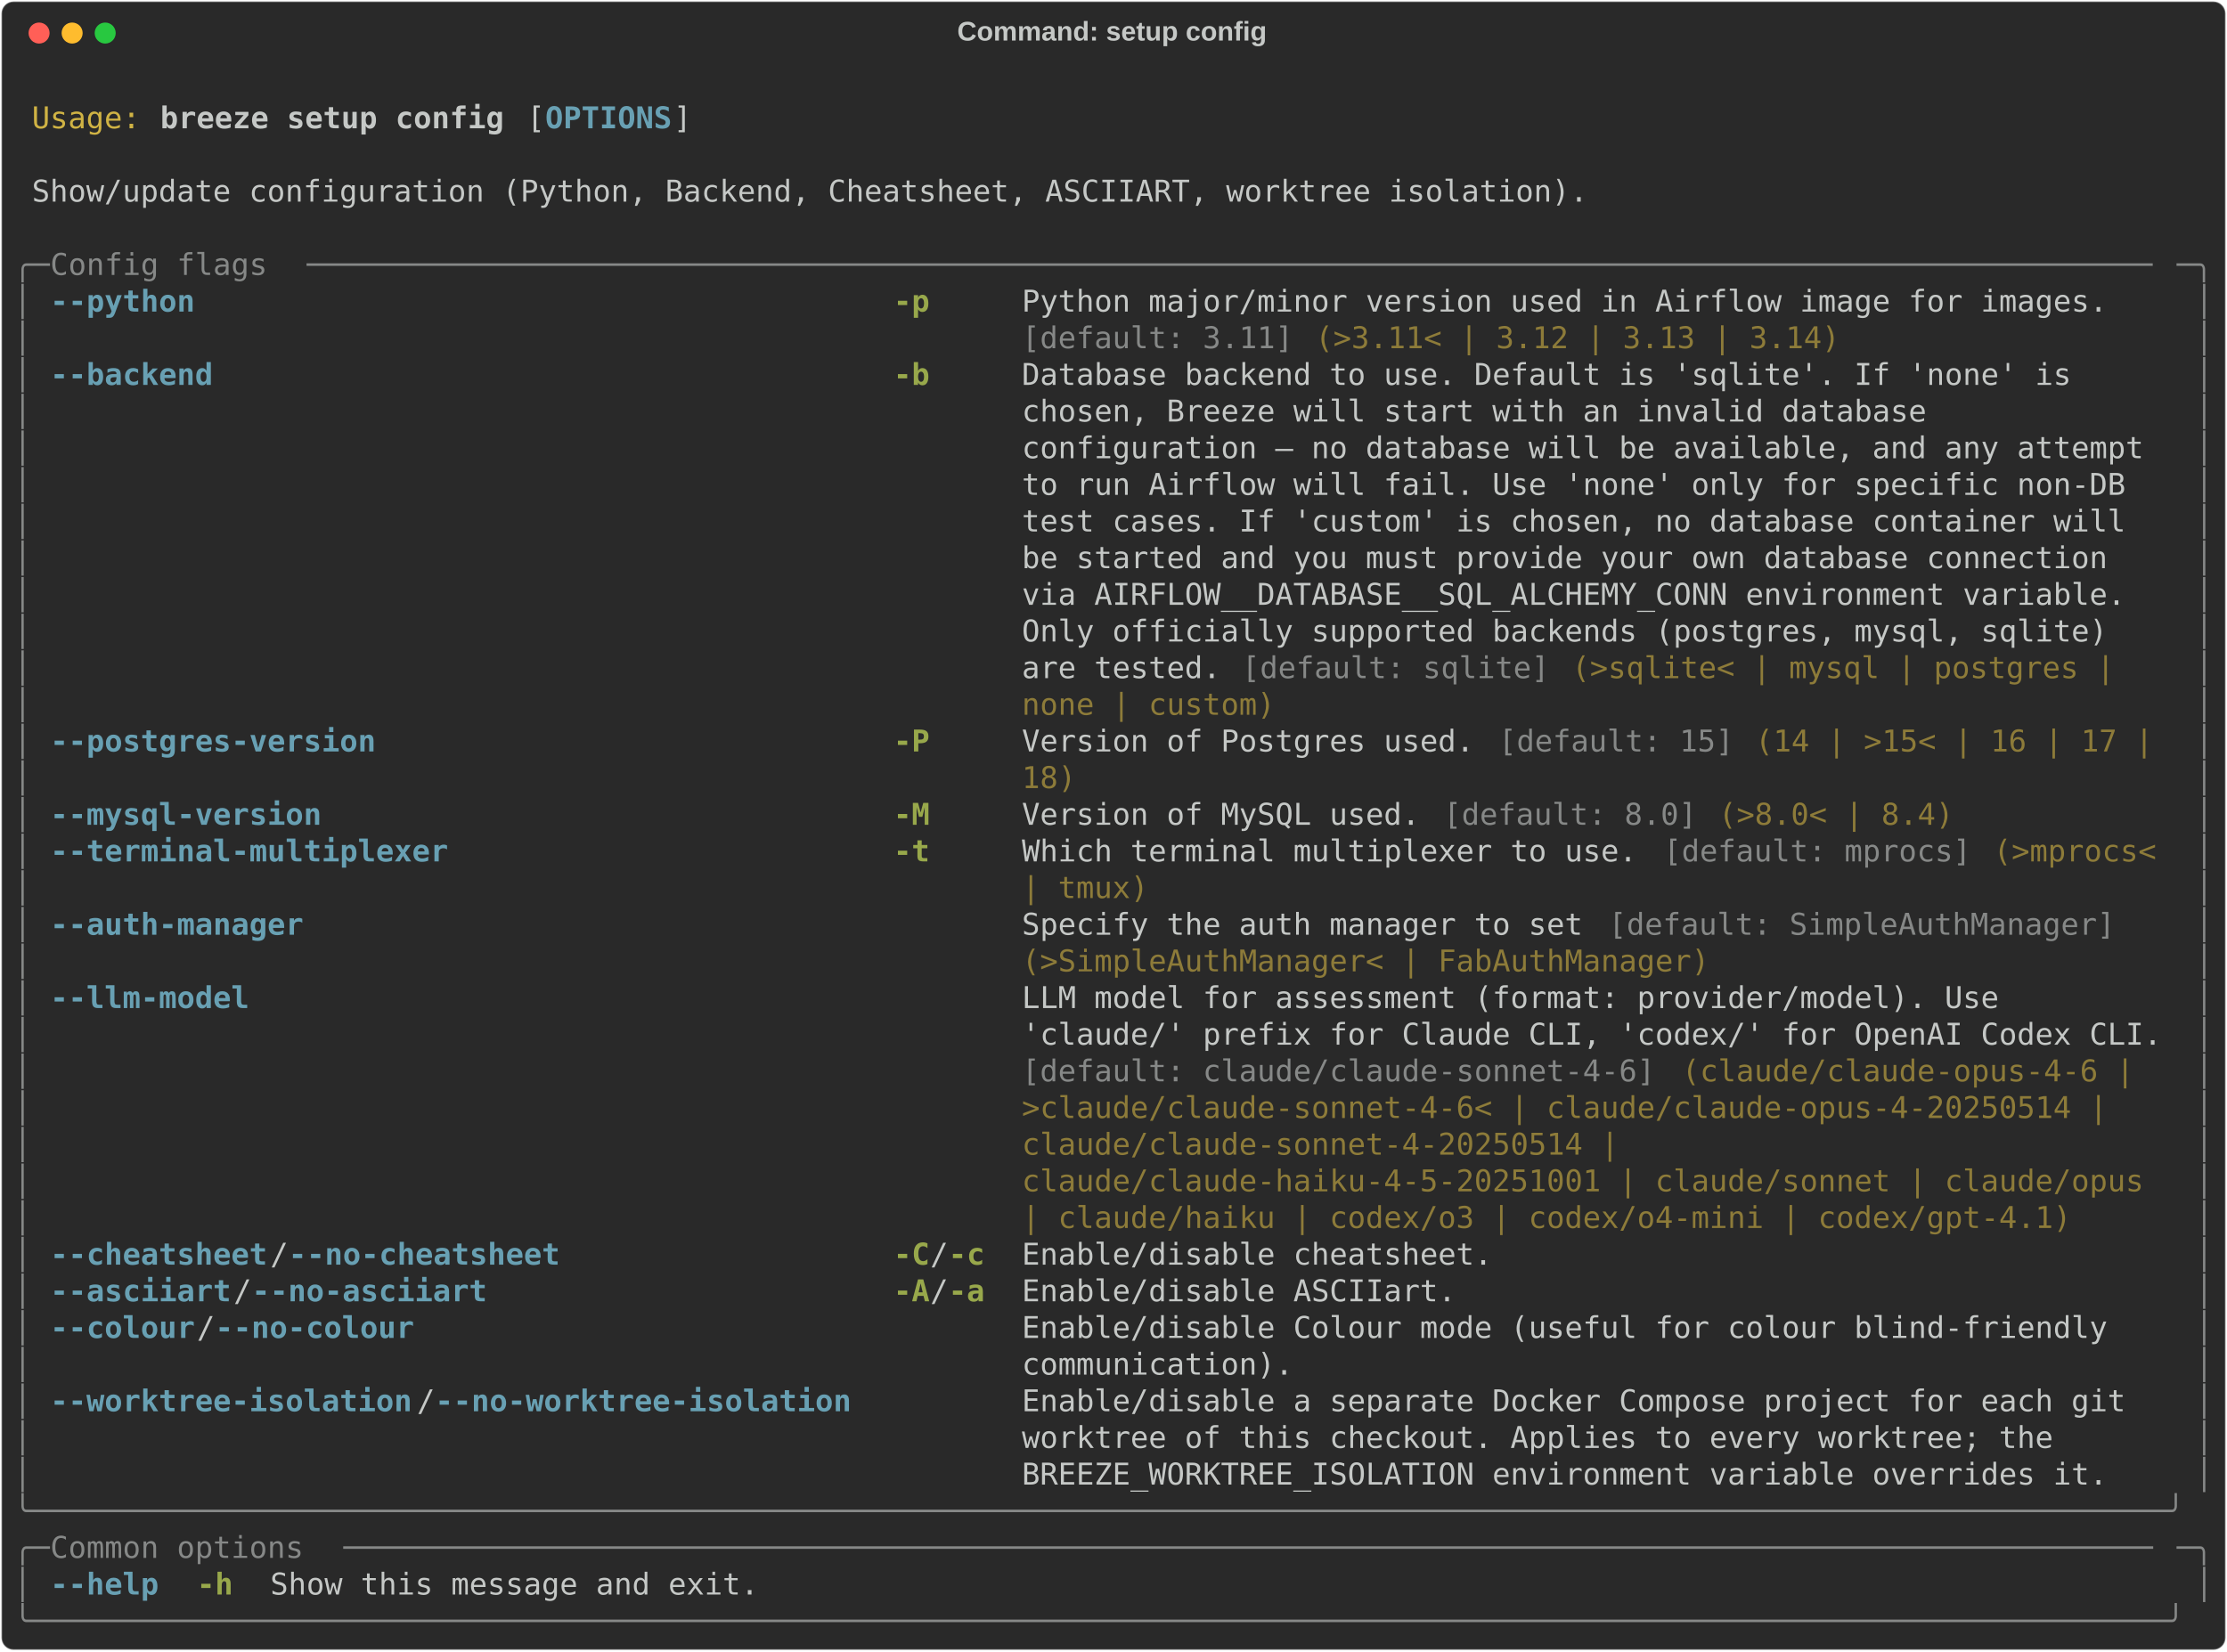
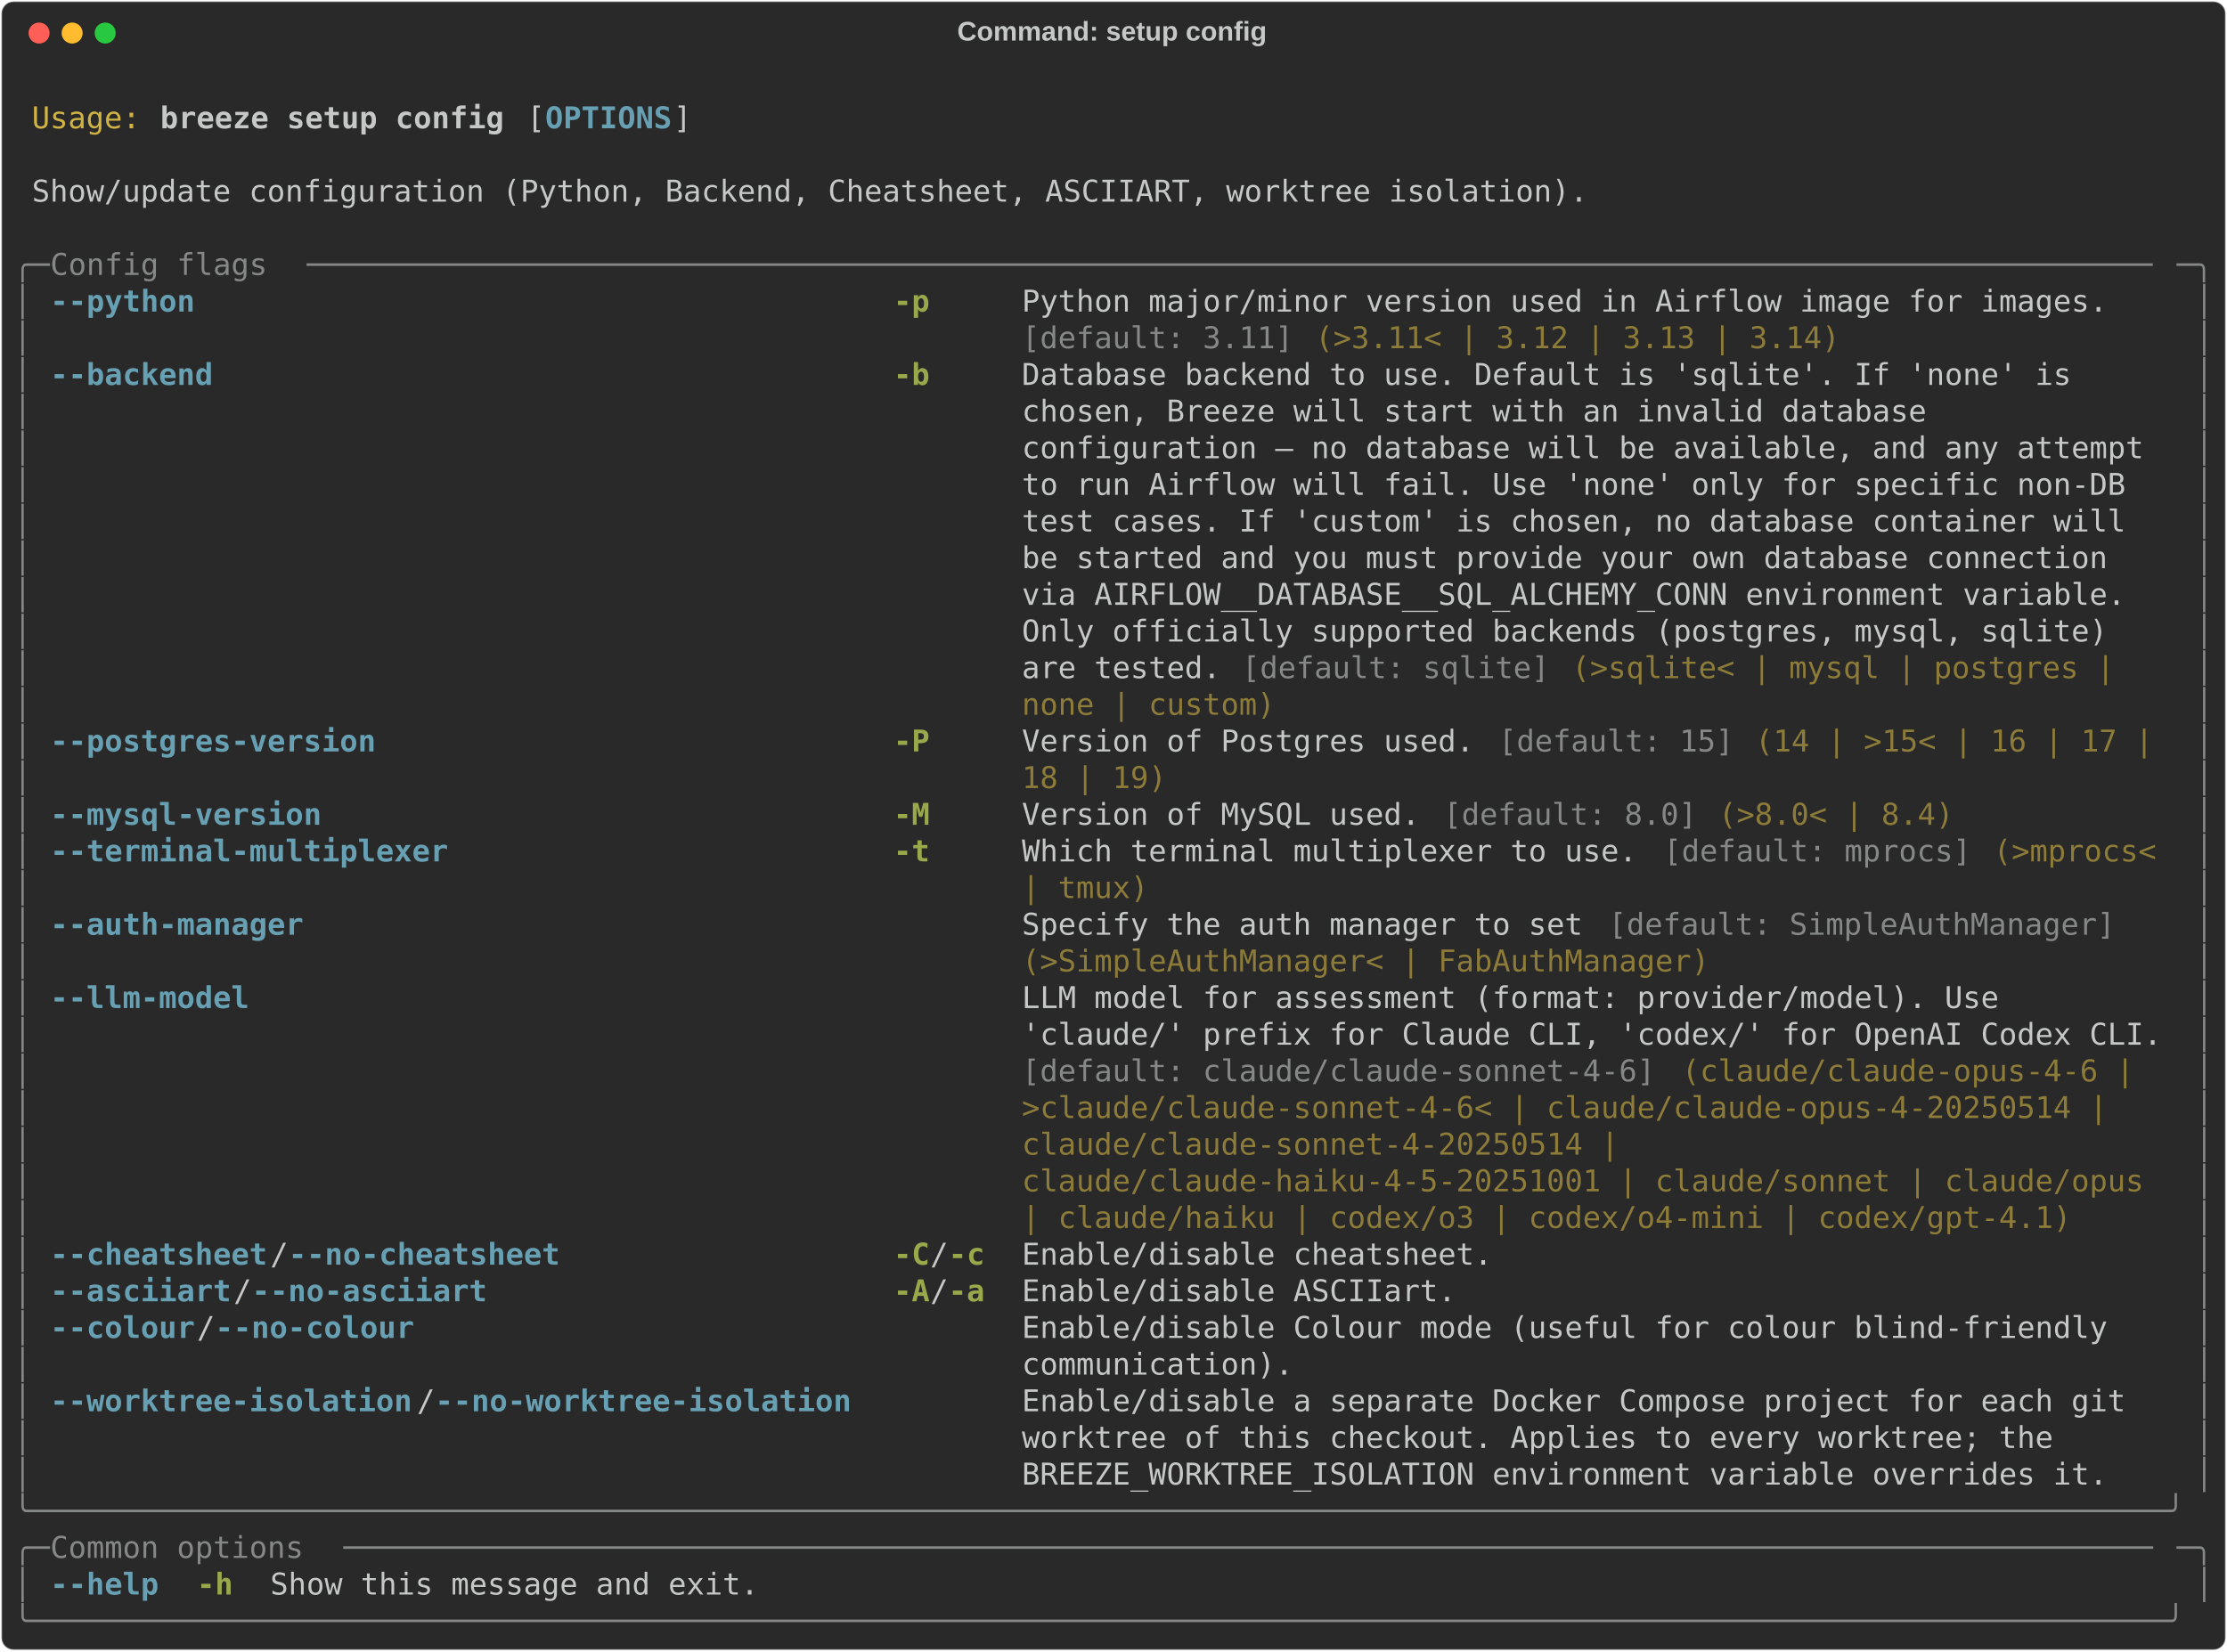
<svg xmlns="http://www.w3.org/2000/svg" class="rich-terminal" viewBox="0 0 1482 1099.2">
  <style>

    @font-face {
        font-family: "Fira Code";
        src: local("FiraCode-Regular"),
                url("https://cdnjs.cloudflare.com/ajax/libs/firacode/6.2.0/woff2/FiraCode-Regular.woff2") format("woff2"),
                url("https://cdnjs.cloudflare.com/ajax/libs/firacode/6.2.0/woff/FiraCode-Regular.woff") format("woff");
        font-style: normal;
        font-weight: 400;
    }
    @font-face {
        font-family: "Fira Code";
        src: local("FiraCode-Bold"),
                url("https://cdnjs.cloudflare.com/ajax/libs/firacode/6.2.0/woff2/FiraCode-Bold.woff2") format("woff2"),
                url("https://cdnjs.cloudflare.com/ajax/libs/firacode/6.2.0/woff/FiraCode-Bold.woff") format("woff");
        font-style: bold;
        font-weight: 700;
    }

    .breeze-setup-config-matrix {
        font-family: Fira Code, monospace;
        font-size: 20px;
        line-height: 24.4px;
        font-variant-east-asian: full-width;
    }

    .breeze-setup-config-title {
        font-size: 18px;
        font-weight: bold;
        font-family: arial;
    }

    .breeze-setup-config-r1 { fill: #c5c8c6 }
.breeze-setup-config-r2 { fill: #d0b344 }
.breeze-setup-config-r3 { fill: #c5c8c6;font-weight: bold }
.breeze-setup-config-r4 { fill: #68a0b3;font-weight: bold }
.breeze-setup-config-r5 { fill: #868887 }
.breeze-setup-config-r6 { fill: #98a84b;font-weight: bold }
.breeze-setup-config-r7 { fill: #8d7b39 }
    </style>
  <defs>
    <clipPath id="breeze-setup-config-clip-terminal">
      <rect x="0" y="0" width="1463.0" height="1048.2" />
    </clipPath>
    <clipPath id="breeze-setup-config-line-0">
      <rect x="0" y="1.5" width="1464" height="24.65" />
    </clipPath>
    <clipPath id="breeze-setup-config-line-1">
      <rect x="0" y="25.9" width="1464" height="24.65" />
    </clipPath>
    <clipPath id="breeze-setup-config-line-2">
      <rect x="0" y="50.3" width="1464" height="24.65" />
    </clipPath>
    <clipPath id="breeze-setup-config-line-3">
      <rect x="0" y="74.7" width="1464" height="24.65" />
    </clipPath>
    <clipPath id="breeze-setup-config-line-4">
      <rect x="0" y="99.1" width="1464" height="24.65" />
    </clipPath>
    <clipPath id="breeze-setup-config-line-5">
      <rect x="0" y="123.5" width="1464" height="24.65" />
    </clipPath>
    <clipPath id="breeze-setup-config-line-6">
      <rect x="0" y="147.9" width="1464" height="24.65" />
    </clipPath>
    <clipPath id="breeze-setup-config-line-7">
      <rect x="0" y="172.3" width="1464" height="24.65" />
    </clipPath>
    <clipPath id="breeze-setup-config-line-8">
      <rect x="0" y="196.7" width="1464" height="24.65" />
    </clipPath>
    <clipPath id="breeze-setup-config-line-9">
      <rect x="0" y="221.1" width="1464" height="24.65" />
    </clipPath>
    <clipPath id="breeze-setup-config-line-10">
      <rect x="0" y="245.5" width="1464" height="24.65" />
    </clipPath>
    <clipPath id="breeze-setup-config-line-11">
      <rect x="0" y="269.9" width="1464" height="24.65" />
    </clipPath>
    <clipPath id="breeze-setup-config-line-12">
      <rect x="0" y="294.3" width="1464" height="24.65" />
    </clipPath>
    <clipPath id="breeze-setup-config-line-13">
      <rect x="0" y="318.7" width="1464" height="24.65" />
    </clipPath>
    <clipPath id="breeze-setup-config-line-14">
      <rect x="0" y="343.1" width="1464" height="24.65" />
    </clipPath>
    <clipPath id="breeze-setup-config-line-15">
      <rect x="0" y="367.5" width="1464" height="24.65" />
    </clipPath>
    <clipPath id="breeze-setup-config-line-16">
      <rect x="0" y="391.9" width="1464" height="24.65" />
    </clipPath>
    <clipPath id="breeze-setup-config-line-17">
      <rect x="0" y="416.3" width="1464" height="24.65" />
    </clipPath>
    <clipPath id="breeze-setup-config-line-18">
      <rect x="0" y="440.7" width="1464" height="24.65" />
    </clipPath>
    <clipPath id="breeze-setup-config-line-19">
      <rect x="0" y="465.1" width="1464" height="24.65" />
    </clipPath>
    <clipPath id="breeze-setup-config-line-20">
      <rect x="0" y="489.5" width="1464" height="24.65" />
    </clipPath>
    <clipPath id="breeze-setup-config-line-21">
      <rect x="0" y="513.9" width="1464" height="24.65" />
    </clipPath>
    <clipPath id="breeze-setup-config-line-22">
      <rect x="0" y="538.3" width="1464" height="24.65" />
    </clipPath>
    <clipPath id="breeze-setup-config-line-23">
      <rect x="0" y="562.7" width="1464" height="24.65" />
    </clipPath>
    <clipPath id="breeze-setup-config-line-24">
      <rect x="0" y="587.1" width="1464" height="24.65" />
    </clipPath>
    <clipPath id="breeze-setup-config-line-25">
      <rect x="0" y="611.5" width="1464" height="24.65" />
    </clipPath>
    <clipPath id="breeze-setup-config-line-26">
      <rect x="0" y="635.9" width="1464" height="24.65" />
    </clipPath>
    <clipPath id="breeze-setup-config-line-27">
      <rect x="0" y="660.3" width="1464" height="24.65" />
    </clipPath>
    <clipPath id="breeze-setup-config-line-28">
      <rect x="0" y="684.7" width="1464" height="24.65" />
    </clipPath>
    <clipPath id="breeze-setup-config-line-29">
      <rect x="0" y="709.1" width="1464" height="24.65" />
    </clipPath>
    <clipPath id="breeze-setup-config-line-30">
      <rect x="0" y="733.5" width="1464" height="24.65" />
    </clipPath>
    <clipPath id="breeze-setup-config-line-31">
      <rect x="0" y="757.9" width="1464" height="24.65" />
    </clipPath>
    <clipPath id="breeze-setup-config-line-32">
      <rect x="0" y="782.3" width="1464" height="24.65" />
    </clipPath>
    <clipPath id="breeze-setup-config-line-33">
      <rect x="0" y="806.7" width="1464" height="24.65" />
    </clipPath>
    <clipPath id="breeze-setup-config-line-34">
      <rect x="0" y="831.1" width="1464" height="24.65" />
    </clipPath>
    <clipPath id="breeze-setup-config-line-35">
      <rect x="0" y="855.5" width="1464" height="24.65" />
    </clipPath>
    <clipPath id="breeze-setup-config-line-36">
      <rect x="0" y="879.9" width="1464" height="24.65" />
    </clipPath>
    <clipPath id="breeze-setup-config-line-37">
      <rect x="0" y="904.3" width="1464" height="24.65" />
    </clipPath>
    <clipPath id="breeze-setup-config-line-38">
      <rect x="0" y="928.7" width="1464" height="24.65" />
    </clipPath>
    <clipPath id="breeze-setup-config-line-39">
      <rect x="0" y="953.1" width="1464" height="24.65" />
    </clipPath>
    <clipPath id="breeze-setup-config-line-40">
      <rect x="0" y="977.5" width="1464" height="24.65" />
    </clipPath>
    <clipPath id="breeze-setup-config-line-41">
      <rect x="0" y="1001.9" width="1464" height="24.65" />
    </clipPath>
  </defs>
  <rect fill="#292929" stroke="rgba(255,255,255,0.35)" stroke-width="1" x="1" y="1" width="1480" height="1097.2" rx="8" />
  <text class="breeze-setup-config-title" fill="#c5c8c6" text-anchor="middle" x="740" y="27">Command: setup config</text>
  <g transform="translate(26,22)">
    <circle cx="0" cy="0" r="7" fill="#ff5f57" />
    <circle cx="22" cy="0" r="7" fill="#febc2e" />
    <circle cx="44" cy="0" r="7" fill="#28c840" />
  </g>
  <g transform="translate(9, 41)" clip-path="url(#breeze-setup-config-clip-terminal)">
    <g class="breeze-setup-config-matrix">
      <text class="breeze-setup-config-r1" x="1464" y="20" textLength="12.2" clip-path="url(#breeze-setup-config-line-0)">
</text>
      <text class="breeze-setup-config-r2" x="12.2" y="44.4" textLength="73.2" clip-path="url(#breeze-setup-config-line-1)">Usage:</text>
      <text class="breeze-setup-config-r3" x="97.6" y="44.4" textLength="231.8" clip-path="url(#breeze-setup-config-line-1)">breeze setup config</text>
      <text class="breeze-setup-config-r1" x="341.6" y="44.4" textLength="12.2" clip-path="url(#breeze-setup-config-line-1)">[</text>
      <text class="breeze-setup-config-r4" x="353.8" y="44.4" textLength="85.4" clip-path="url(#breeze-setup-config-line-1)">OPTIONS</text>
      <text class="breeze-setup-config-r1" x="439.2" y="44.4" textLength="12.2" clip-path="url(#breeze-setup-config-line-1)">]</text>
      <text class="breeze-setup-config-r1" x="1464" y="44.4" textLength="12.2" clip-path="url(#breeze-setup-config-line-1)">
</text>
      <text class="breeze-setup-config-r1" x="1464" y="68.8" textLength="12.2" clip-path="url(#breeze-setup-config-line-2)">
</text>
      <text class="breeze-setup-config-r1" x="12.2" y="93.2" textLength="1049.2" clip-path="url(#breeze-setup-config-line-3)">Show/update configuration (Python, Backend, Cheatsheet, ASCIIART, worktree isolation).</text>
      <text class="breeze-setup-config-r1" x="1464" y="93.2" textLength="12.2" clip-path="url(#breeze-setup-config-line-3)">
</text>
      <text class="breeze-setup-config-r1" x="1464" y="117.6" textLength="12.2" clip-path="url(#breeze-setup-config-line-4)">
</text>
      <text class="breeze-setup-config-r5" x="0" y="142" textLength="24.4" clip-path="url(#breeze-setup-config-line-5)">╭─</text>
      <text class="breeze-setup-config-r5" x="24.4" y="142" textLength="170.8" clip-path="url(#breeze-setup-config-line-5)"> Config flags </text>
      <text class="breeze-setup-config-r5" x="195.2" y="142" textLength="1244.4" clip-path="url(#breeze-setup-config-line-5)">──────────────────────────────────────────────────────────────────────────────────────────────────────</text>
      <text class="breeze-setup-config-r5" x="1439.6" y="142" textLength="24.4" clip-path="url(#breeze-setup-config-line-5)">─╮</text>
      <text class="breeze-setup-config-r1" x="1464" y="142" textLength="12.2" clip-path="url(#breeze-setup-config-line-5)">
</text>
      <text class="breeze-setup-config-r5" x="0" y="166.4" textLength="12.2" clip-path="url(#breeze-setup-config-line-6)">│</text>
      <text class="breeze-setup-config-r4" x="24.4" y="166.4" textLength="536.8" clip-path="url(#breeze-setup-config-line-6)">--python                                    </text>
      <text class="breeze-setup-config-r6" x="585.6" y="166.4" textLength="61" clip-path="url(#breeze-setup-config-line-6)">-p   </text>
      <text class="breeze-setup-config-r1" x="671" y="166.4" textLength="768.6" clip-path="url(#breeze-setup-config-line-6)">Python major/minor version used in Airflow image for images.   </text>
      <text class="breeze-setup-config-r5" x="1451.8" y="166.4" textLength="12.2" clip-path="url(#breeze-setup-config-line-6)">│</text>
      <text class="breeze-setup-config-r1" x="1464" y="166.4" textLength="12.2" clip-path="url(#breeze-setup-config-line-6)">
</text>
      <text class="breeze-setup-config-r5" x="0" y="190.8" textLength="12.2" clip-path="url(#breeze-setup-config-line-7)">│</text>
      <text class="breeze-setup-config-r5" x="671" y="190.8" textLength="183" clip-path="url(#breeze-setup-config-line-7)">[default: 3.11]</text>
      <text class="breeze-setup-config-r7" x="866.2" y="190.8" textLength="353.8" clip-path="url(#breeze-setup-config-line-7)">(&gt;3.11&lt; | 3.12 | 3.13 | 3.14)</text>
      <text class="breeze-setup-config-r5" x="1451.8" y="190.8" textLength="12.2" clip-path="url(#breeze-setup-config-line-7)">│</text>
      <text class="breeze-setup-config-r1" x="1464" y="190.8" textLength="12.2" clip-path="url(#breeze-setup-config-line-7)">
</text>
      <text class="breeze-setup-config-r5" x="0" y="215.2" textLength="12.2" clip-path="url(#breeze-setup-config-line-8)">│</text>
      <text class="breeze-setup-config-r4" x="24.4" y="215.2" textLength="536.8" clip-path="url(#breeze-setup-config-line-8)">--backend                                   </text>
      <text class="breeze-setup-config-r6" x="585.6" y="215.2" textLength="61" clip-path="url(#breeze-setup-config-line-8)">-b   </text>
      <text class="breeze-setup-config-r1" x="671" y="215.2" textLength="768.6" clip-path="url(#breeze-setup-config-line-8)">Database backend to use. Default is 'sqlite'. If 'none' is     </text>
      <text class="breeze-setup-config-r5" x="1451.8" y="215.2" textLength="12.2" clip-path="url(#breeze-setup-config-line-8)">│</text>
      <text class="breeze-setup-config-r1" x="1464" y="215.2" textLength="12.2" clip-path="url(#breeze-setup-config-line-8)">
</text>
      <text class="breeze-setup-config-r5" x="0" y="239.6" textLength="12.2" clip-path="url(#breeze-setup-config-line-9)">│</text>
      <text class="breeze-setup-config-r1" x="671" y="239.6" textLength="768.6" clip-path="url(#breeze-setup-config-line-9)">chosen, Breeze will start with an invalid database             </text>
      <text class="breeze-setup-config-r5" x="1451.8" y="239.6" textLength="12.2" clip-path="url(#breeze-setup-config-line-9)">│</text>
      <text class="breeze-setup-config-r1" x="1464" y="239.6" textLength="12.2" clip-path="url(#breeze-setup-config-line-9)">
</text>
      <text class="breeze-setup-config-r5" x="0" y="264" textLength="12.2" clip-path="url(#breeze-setup-config-line-10)">│</text>
      <text class="breeze-setup-config-r1" x="671" y="264" textLength="768.6" clip-path="url(#breeze-setup-config-line-10)">configuration — no database will be available, and any attempt </text>
      <text class="breeze-setup-config-r5" x="1451.8" y="264" textLength="12.2" clip-path="url(#breeze-setup-config-line-10)">│</text>
      <text class="breeze-setup-config-r1" x="1464" y="264" textLength="12.2" clip-path="url(#breeze-setup-config-line-10)">
</text>
      <text class="breeze-setup-config-r5" x="0" y="288.4" textLength="12.2" clip-path="url(#breeze-setup-config-line-11)">│</text>
      <text class="breeze-setup-config-r1" x="671" y="288.4" textLength="768.6" clip-path="url(#breeze-setup-config-line-11)">to run Airflow will fail. Use 'none' only for specific non-DB  </text>
      <text class="breeze-setup-config-r5" x="1451.8" y="288.4" textLength="12.2" clip-path="url(#breeze-setup-config-line-11)">│</text>
      <text class="breeze-setup-config-r1" x="1464" y="288.4" textLength="12.2" clip-path="url(#breeze-setup-config-line-11)">
</text>
      <text class="breeze-setup-config-r5" x="0" y="312.8" textLength="12.2" clip-path="url(#breeze-setup-config-line-12)">│</text>
      <text class="breeze-setup-config-r1" x="671" y="312.8" textLength="768.6" clip-path="url(#breeze-setup-config-line-12)">test cases. If 'custom' is chosen, no database container will  </text>
      <text class="breeze-setup-config-r5" x="1451.8" y="312.8" textLength="12.2" clip-path="url(#breeze-setup-config-line-12)">│</text>
      <text class="breeze-setup-config-r1" x="1464" y="312.8" textLength="12.2" clip-path="url(#breeze-setup-config-line-12)">
</text>
      <text class="breeze-setup-config-r5" x="0" y="337.2" textLength="12.2" clip-path="url(#breeze-setup-config-line-13)">│</text>
      <text class="breeze-setup-config-r1" x="671" y="337.2" textLength="768.6" clip-path="url(#breeze-setup-config-line-13)">be started and you must provide your own database connection   </text>
      <text class="breeze-setup-config-r5" x="1451.8" y="337.2" textLength="12.2" clip-path="url(#breeze-setup-config-line-13)">│</text>
      <text class="breeze-setup-config-r1" x="1464" y="337.2" textLength="12.2" clip-path="url(#breeze-setup-config-line-13)">
</text>
      <text class="breeze-setup-config-r5" x="0" y="361.6" textLength="12.2" clip-path="url(#breeze-setup-config-line-14)">│</text>
      <text class="breeze-setup-config-r1" x="671" y="361.6" textLength="768.6" clip-path="url(#breeze-setup-config-line-14)">via AIRFLOW__DATABASE__SQL_ALCHEMY_CONN environment variable.  </text>
      <text class="breeze-setup-config-r5" x="1451.8" y="361.6" textLength="12.2" clip-path="url(#breeze-setup-config-line-14)">│</text>
      <text class="breeze-setup-config-r1" x="1464" y="361.6" textLength="12.2" clip-path="url(#breeze-setup-config-line-14)">
</text>
      <text class="breeze-setup-config-r5" x="0" y="386" textLength="12.2" clip-path="url(#breeze-setup-config-line-15)">│</text>
      <text class="breeze-setup-config-r1" x="671" y="386" textLength="768.6" clip-path="url(#breeze-setup-config-line-15)">Only officially supported backends (postgres, mysql, sqlite)   </text>
      <text class="breeze-setup-config-r5" x="1451.8" y="386" textLength="12.2" clip-path="url(#breeze-setup-config-line-15)">│</text>
      <text class="breeze-setup-config-r1" x="1464" y="386" textLength="12.2" clip-path="url(#breeze-setup-config-line-15)">
</text>
      <text class="breeze-setup-config-r5" x="0" y="410.4" textLength="12.2" clip-path="url(#breeze-setup-config-line-16)">│</text>
      <text class="breeze-setup-config-r1" x="671" y="410.4" textLength="146.4" clip-path="url(#breeze-setup-config-line-16)">are tested. </text>
      <text class="breeze-setup-config-r5" x="817.4" y="410.4" textLength="207.4" clip-path="url(#breeze-setup-config-line-16)">[default: sqlite]</text>
      <text class="breeze-setup-config-r7" x="1037" y="410.4" textLength="378.2" clip-path="url(#breeze-setup-config-line-16)">(&gt;sqlite&lt; | mysql | postgres | </text>
      <text class="breeze-setup-config-r5" x="1451.8" y="410.4" textLength="12.2" clip-path="url(#breeze-setup-config-line-16)">│</text>
      <text class="breeze-setup-config-r1" x="1464" y="410.4" textLength="12.2" clip-path="url(#breeze-setup-config-line-16)">
</text>
      <text class="breeze-setup-config-r5" x="0" y="434.8" textLength="12.2" clip-path="url(#breeze-setup-config-line-17)">│</text>
      <text class="breeze-setup-config-r7" x="671" y="434.8" textLength="170.8" clip-path="url(#breeze-setup-config-line-17)">none | custom)</text>
      <text class="breeze-setup-config-r5" x="1451.8" y="434.8" textLength="12.2" clip-path="url(#breeze-setup-config-line-17)">│</text>
      <text class="breeze-setup-config-r1" x="1464" y="434.8" textLength="12.2" clip-path="url(#breeze-setup-config-line-17)">
</text>
      <text class="breeze-setup-config-r5" x="0" y="459.2" textLength="12.2" clip-path="url(#breeze-setup-config-line-18)">│</text>
      <text class="breeze-setup-config-r4" x="24.4" y="459.2" textLength="536.8" clip-path="url(#breeze-setup-config-line-18)">--postgres-version                          </text>
      <text class="breeze-setup-config-r6" x="585.6" y="459.2" textLength="61" clip-path="url(#breeze-setup-config-line-18)">-P   </text>
      <text class="breeze-setup-config-r1" x="671" y="459.2" textLength="317.2" clip-path="url(#breeze-setup-config-line-18)">Version of Postgres used. </text>
      <text class="breeze-setup-config-r5" x="988.2" y="459.2" textLength="158.6" clip-path="url(#breeze-setup-config-line-18)">[default: 15]</text>
      <text class="breeze-setup-config-r7" x="1159" y="459.2" textLength="280.6" clip-path="url(#breeze-setup-config-line-18)">(14 | &gt;15&lt; | 16 | 17 | </text>
      <text class="breeze-setup-config-r5" x="1451.8" y="459.2" textLength="12.2" clip-path="url(#breeze-setup-config-line-18)">│</text>
      <text class="breeze-setup-config-r1" x="1464" y="459.2" textLength="12.2" clip-path="url(#breeze-setup-config-line-18)">
</text>
      <text class="breeze-setup-config-r5" x="0" y="483.6" textLength="12.2" clip-path="url(#breeze-setup-config-line-19)">│</text>
-       <text class="breeze-setup-config-r7" x="671" y="483.6" textLength="36.6" clip-path="url(#breeze-setup-config-line-19)">18)</text>
+       <text class="breeze-setup-config-r7" x="671" y="483.6" textLength="97.6" clip-path="url(#breeze-setup-config-line-19)">18 | 19)</text>
      <text class="breeze-setup-config-r5" x="1451.8" y="483.6" textLength="12.2" clip-path="url(#breeze-setup-config-line-19)">│</text>
      <text class="breeze-setup-config-r1" x="1464" y="483.6" textLength="12.2" clip-path="url(#breeze-setup-config-line-19)">
</text>
      <text class="breeze-setup-config-r5" x="0" y="508" textLength="12.2" clip-path="url(#breeze-setup-config-line-20)">│</text>
      <text class="breeze-setup-config-r4" x="24.4" y="508" textLength="536.8" clip-path="url(#breeze-setup-config-line-20)">--mysql-version                             </text>
      <text class="breeze-setup-config-r6" x="585.6" y="508" textLength="61" clip-path="url(#breeze-setup-config-line-20)">-M   </text>
      <text class="breeze-setup-config-r1" x="671" y="508" textLength="280.6" clip-path="url(#breeze-setup-config-line-20)">Version of MySQL used. </text>
      <text class="breeze-setup-config-r5" x="951.6" y="508" textLength="170.8" clip-path="url(#breeze-setup-config-line-20)">[default: 8.0]</text>
      <text class="breeze-setup-config-r7" x="1134.6" y="508" textLength="158.6" clip-path="url(#breeze-setup-config-line-20)">(&gt;8.0&lt; | 8.4)</text>
      <text class="breeze-setup-config-r5" x="1451.8" y="508" textLength="12.2" clip-path="url(#breeze-setup-config-line-20)">│</text>
      <text class="breeze-setup-config-r1" x="1464" y="508" textLength="12.2" clip-path="url(#breeze-setup-config-line-20)">
</text>
      <text class="breeze-setup-config-r5" x="0" y="532.4" textLength="12.2" clip-path="url(#breeze-setup-config-line-21)">│</text>
      <text class="breeze-setup-config-r4" x="24.4" y="532.4" textLength="536.8" clip-path="url(#breeze-setup-config-line-21)">--terminal-multiplexer                      </text>
      <text class="breeze-setup-config-r6" x="585.6" y="532.4" textLength="61" clip-path="url(#breeze-setup-config-line-21)">-t   </text>
      <text class="breeze-setup-config-r1" x="671" y="532.4" textLength="427" clip-path="url(#breeze-setup-config-line-21)">Which terminal multiplexer to use. </text>
      <text class="breeze-setup-config-r5" x="1098" y="532.4" textLength="207.4" clip-path="url(#breeze-setup-config-line-21)">[default: mprocs]</text>
      <text class="breeze-setup-config-r7" x="1317.6" y="532.4" textLength="122" clip-path="url(#breeze-setup-config-line-21)">(&gt;mprocs&lt; </text>
      <text class="breeze-setup-config-r5" x="1451.8" y="532.4" textLength="12.2" clip-path="url(#breeze-setup-config-line-21)">│</text>
      <text class="breeze-setup-config-r1" x="1464" y="532.4" textLength="12.2" clip-path="url(#breeze-setup-config-line-21)">
</text>
      <text class="breeze-setup-config-r5" x="0" y="556.8" textLength="12.2" clip-path="url(#breeze-setup-config-line-22)">│</text>
      <text class="breeze-setup-config-r7" x="671" y="556.8" textLength="85.4" clip-path="url(#breeze-setup-config-line-22)">| tmux)</text>
      <text class="breeze-setup-config-r5" x="1451.8" y="556.8" textLength="12.2" clip-path="url(#breeze-setup-config-line-22)">│</text>
      <text class="breeze-setup-config-r1" x="1464" y="556.8" textLength="12.2" clip-path="url(#breeze-setup-config-line-22)">
</text>
      <text class="breeze-setup-config-r5" x="0" y="581.2" textLength="12.2" clip-path="url(#breeze-setup-config-line-23)">│</text>
      <text class="breeze-setup-config-r4" x="24.4" y="581.2" textLength="536.8" clip-path="url(#breeze-setup-config-line-23)">--auth-manager                              </text>
      <text class="breeze-setup-config-r1" x="671" y="581.2" textLength="390.4" clip-path="url(#breeze-setup-config-line-23)">Specify the auth manager to set </text>
      <text class="breeze-setup-config-r5" x="1061.4" y="581.2" textLength="341.6" clip-path="url(#breeze-setup-config-line-23)">[default: SimpleAuthManager]</text>
      <text class="breeze-setup-config-r5" x="1451.8" y="581.2" textLength="12.2" clip-path="url(#breeze-setup-config-line-23)">│</text>
      <text class="breeze-setup-config-r1" x="1464" y="581.2" textLength="12.2" clip-path="url(#breeze-setup-config-line-23)">
</text>
      <text class="breeze-setup-config-r5" x="0" y="605.6" textLength="12.2" clip-path="url(#breeze-setup-config-line-24)">│</text>
      <text class="breeze-setup-config-r7" x="671" y="605.6" textLength="463.6" clip-path="url(#breeze-setup-config-line-24)">(&gt;SimpleAuthManager&lt; | FabAuthManager)</text>
      <text class="breeze-setup-config-r5" x="1451.8" y="605.6" textLength="12.2" clip-path="url(#breeze-setup-config-line-24)">│</text>
      <text class="breeze-setup-config-r1" x="1464" y="605.6" textLength="12.2" clip-path="url(#breeze-setup-config-line-24)">
</text>
      <text class="breeze-setup-config-r5" x="0" y="630" textLength="12.2" clip-path="url(#breeze-setup-config-line-25)">│</text>
      <text class="breeze-setup-config-r4" x="24.4" y="630" textLength="536.8" clip-path="url(#breeze-setup-config-line-25)">--llm-model                                 </text>
      <text class="breeze-setup-config-r1" x="671" y="630" textLength="768.6" clip-path="url(#breeze-setup-config-line-25)">LLM model for assessment (format: provider/model). Use         </text>
      <text class="breeze-setup-config-r5" x="1451.8" y="630" textLength="12.2" clip-path="url(#breeze-setup-config-line-25)">│</text>
      <text class="breeze-setup-config-r1" x="1464" y="630" textLength="12.2" clip-path="url(#breeze-setup-config-line-25)">
</text>
      <text class="breeze-setup-config-r5" x="0" y="654.4" textLength="12.2" clip-path="url(#breeze-setup-config-line-26)">│</text>
      <text class="breeze-setup-config-r1" x="671" y="654.4" textLength="768.6" clip-path="url(#breeze-setup-config-line-26)">'claude/' prefix for Claude CLI, 'codex/' for OpenAI Codex CLI.</text>
      <text class="breeze-setup-config-r5" x="1451.8" y="654.4" textLength="12.2" clip-path="url(#breeze-setup-config-line-26)">│</text>
      <text class="breeze-setup-config-r1" x="1464" y="654.4" textLength="12.2" clip-path="url(#breeze-setup-config-line-26)">
</text>
      <text class="breeze-setup-config-r5" x="0" y="678.8" textLength="12.2" clip-path="url(#breeze-setup-config-line-27)">│</text>
      <text class="breeze-setup-config-r5" x="671" y="678.8" textLength="427" clip-path="url(#breeze-setup-config-line-27)">[default: claude/claude-sonnet-4-6]</text>
      <text class="breeze-setup-config-r7" x="1110.2" y="678.8" textLength="317.2" clip-path="url(#breeze-setup-config-line-27)">(claude/claude-opus-4-6 | </text>
      <text class="breeze-setup-config-r5" x="1451.8" y="678.8" textLength="12.2" clip-path="url(#breeze-setup-config-line-27)">│</text>
      <text class="breeze-setup-config-r1" x="1464" y="678.8" textLength="12.2" clip-path="url(#breeze-setup-config-line-27)">
</text>
      <text class="breeze-setup-config-r5" x="0" y="703.2" textLength="12.2" clip-path="url(#breeze-setup-config-line-28)">│</text>
      <text class="breeze-setup-config-r7" x="671" y="703.2" textLength="744.2" clip-path="url(#breeze-setup-config-line-28)">&gt;claude/claude-sonnet-4-6&lt; | claude/claude-opus-4-20250514 | </text>
      <text class="breeze-setup-config-r5" x="1451.8" y="703.2" textLength="12.2" clip-path="url(#breeze-setup-config-line-28)">│</text>
      <text class="breeze-setup-config-r1" x="1464" y="703.2" textLength="12.2" clip-path="url(#breeze-setup-config-line-28)">
</text>
      <text class="breeze-setup-config-r5" x="0" y="727.6" textLength="12.2" clip-path="url(#breeze-setup-config-line-29)">│</text>
      <text class="breeze-setup-config-r7" x="671" y="727.6" textLength="414.8" clip-path="url(#breeze-setup-config-line-29)">claude/claude-sonnet-4-20250514 | </text>
      <text class="breeze-setup-config-r5" x="1451.8" y="727.6" textLength="12.2" clip-path="url(#breeze-setup-config-line-29)">│</text>
      <text class="breeze-setup-config-r1" x="1464" y="727.6" textLength="12.2" clip-path="url(#breeze-setup-config-line-29)">
</text>
      <text class="breeze-setup-config-r5" x="0" y="752" textLength="12.2" clip-path="url(#breeze-setup-config-line-30)">│</text>
      <text class="breeze-setup-config-r7" x="671" y="752" textLength="768.6" clip-path="url(#breeze-setup-config-line-30)">claude/claude-haiku-4-5-20251001 | claude/sonnet | claude/opus </text>
      <text class="breeze-setup-config-r5" x="1451.8" y="752" textLength="12.2" clip-path="url(#breeze-setup-config-line-30)">│</text>
      <text class="breeze-setup-config-r1" x="1464" y="752" textLength="12.2" clip-path="url(#breeze-setup-config-line-30)">
</text>
      <text class="breeze-setup-config-r5" x="0" y="776.4" textLength="12.2" clip-path="url(#breeze-setup-config-line-31)">│</text>
      <text class="breeze-setup-config-r7" x="671" y="776.4" textLength="707.6" clip-path="url(#breeze-setup-config-line-31)">| claude/haiku | codex/o3 | codex/o4-mini | codex/gpt-4.1)</text>
      <text class="breeze-setup-config-r5" x="1451.8" y="776.4" textLength="12.2" clip-path="url(#breeze-setup-config-line-31)">│</text>
      <text class="breeze-setup-config-r1" x="1464" y="776.4" textLength="12.2" clip-path="url(#breeze-setup-config-line-31)">
</text>
      <text class="breeze-setup-config-r5" x="0" y="800.8" textLength="12.2" clip-path="url(#breeze-setup-config-line-32)">│</text>
      <text class="breeze-setup-config-r4" x="24.4" y="800.8" textLength="146.4" clip-path="url(#breeze-setup-config-line-32)">--cheatsheet</text>
      <text class="breeze-setup-config-r1" x="170.8" y="800.8" textLength="12.2" clip-path="url(#breeze-setup-config-line-32)">/</text>
      <text class="breeze-setup-config-r4" x="183" y="800.8" textLength="183" clip-path="url(#breeze-setup-config-line-32)">--no-cheatsheet</text>
      <text class="breeze-setup-config-r6" x="585.6" y="800.8" textLength="24.4" clip-path="url(#breeze-setup-config-line-32)">-C</text>
      <text class="breeze-setup-config-r1" x="610" y="800.8" textLength="12.2" clip-path="url(#breeze-setup-config-line-32)">/</text>
      <text class="breeze-setup-config-r6" x="622.2" y="800.8" textLength="24.4" clip-path="url(#breeze-setup-config-line-32)">-c</text>
      <text class="breeze-setup-config-r1" x="671" y="800.8" textLength="317.2" clip-path="url(#breeze-setup-config-line-32)">Enable/disable cheatsheet.</text>
      <text class="breeze-setup-config-r5" x="1451.8" y="800.8" textLength="12.2" clip-path="url(#breeze-setup-config-line-32)">│</text>
      <text class="breeze-setup-config-r1" x="1464" y="800.8" textLength="12.2" clip-path="url(#breeze-setup-config-line-32)">
</text>
      <text class="breeze-setup-config-r5" x="0" y="825.2" textLength="12.2" clip-path="url(#breeze-setup-config-line-33)">│</text>
      <text class="breeze-setup-config-r4" x="24.4" y="825.2" textLength="122" clip-path="url(#breeze-setup-config-line-33)">--asciiart</text>
      <text class="breeze-setup-config-r1" x="146.4" y="825.2" textLength="12.2" clip-path="url(#breeze-setup-config-line-33)">/</text>
      <text class="breeze-setup-config-r4" x="158.6" y="825.2" textLength="158.6" clip-path="url(#breeze-setup-config-line-33)">--no-asciiart</text>
      <text class="breeze-setup-config-r6" x="585.6" y="825.2" textLength="24.4" clip-path="url(#breeze-setup-config-line-33)">-A</text>
      <text class="breeze-setup-config-r1" x="610" y="825.2" textLength="12.2" clip-path="url(#breeze-setup-config-line-33)">/</text>
      <text class="breeze-setup-config-r6" x="622.2" y="825.2" textLength="24.4" clip-path="url(#breeze-setup-config-line-33)">-a</text>
      <text class="breeze-setup-config-r1" x="671" y="825.2" textLength="292.8" clip-path="url(#breeze-setup-config-line-33)">Enable/disable ASCIIart.</text>
      <text class="breeze-setup-config-r5" x="1451.8" y="825.2" textLength="12.2" clip-path="url(#breeze-setup-config-line-33)">│</text>
      <text class="breeze-setup-config-r1" x="1464" y="825.2" textLength="12.2" clip-path="url(#breeze-setup-config-line-33)">
</text>
      <text class="breeze-setup-config-r5" x="0" y="849.6" textLength="12.2" clip-path="url(#breeze-setup-config-line-34)">│</text>
      <text class="breeze-setup-config-r4" x="24.4" y="849.6" textLength="97.6" clip-path="url(#breeze-setup-config-line-34)">--colour</text>
      <text class="breeze-setup-config-r1" x="122" y="849.6" textLength="12.2" clip-path="url(#breeze-setup-config-line-34)">/</text>
      <text class="breeze-setup-config-r4" x="134.2" y="849.6" textLength="134.2" clip-path="url(#breeze-setup-config-line-34)">--no-colour</text>
      <text class="breeze-setup-config-r1" x="671" y="849.6" textLength="768.6" clip-path="url(#breeze-setup-config-line-34)">Enable/disable Colour mode (useful for colour blind-friendly   </text>
      <text class="breeze-setup-config-r5" x="1451.8" y="849.6" textLength="12.2" clip-path="url(#breeze-setup-config-line-34)">│</text>
      <text class="breeze-setup-config-r1" x="1464" y="849.6" textLength="12.2" clip-path="url(#breeze-setup-config-line-34)">
</text>
      <text class="breeze-setup-config-r5" x="0" y="874" textLength="12.2" clip-path="url(#breeze-setup-config-line-35)">│</text>
      <text class="breeze-setup-config-r1" x="671" y="874" textLength="768.6" clip-path="url(#breeze-setup-config-line-35)">communication).                                                </text>
      <text class="breeze-setup-config-r5" x="1451.8" y="874" textLength="12.2" clip-path="url(#breeze-setup-config-line-35)">│</text>
      <text class="breeze-setup-config-r1" x="1464" y="874" textLength="12.2" clip-path="url(#breeze-setup-config-line-35)">
</text>
      <text class="breeze-setup-config-r5" x="0" y="898.4" textLength="12.2" clip-path="url(#breeze-setup-config-line-36)">│</text>
      <text class="breeze-setup-config-r4" x="24.4" y="898.4" textLength="244" clip-path="url(#breeze-setup-config-line-36)">--worktree-isolation</text>
      <text class="breeze-setup-config-r1" x="268.4" y="898.4" textLength="12.2" clip-path="url(#breeze-setup-config-line-36)">/</text>
      <text class="breeze-setup-config-r4" x="280.6" y="898.4" textLength="280.6" clip-path="url(#breeze-setup-config-line-36)">--no-worktree-isolation</text>
      <text class="breeze-setup-config-r1" x="671" y="898.4" textLength="768.6" clip-path="url(#breeze-setup-config-line-36)">Enable/disable a separate Docker Compose project for each git  </text>
      <text class="breeze-setup-config-r5" x="1451.8" y="898.4" textLength="12.2" clip-path="url(#breeze-setup-config-line-36)">│</text>
      <text class="breeze-setup-config-r1" x="1464" y="898.4" textLength="12.2" clip-path="url(#breeze-setup-config-line-36)">
</text>
      <text class="breeze-setup-config-r5" x="0" y="922.8" textLength="12.2" clip-path="url(#breeze-setup-config-line-37)">│</text>
      <text class="breeze-setup-config-r1" x="671" y="922.8" textLength="768.6" clip-path="url(#breeze-setup-config-line-37)">worktree of this checkout. Applies to every worktree; the      </text>
      <text class="breeze-setup-config-r5" x="1451.8" y="922.8" textLength="12.2" clip-path="url(#breeze-setup-config-line-37)">│</text>
      <text class="breeze-setup-config-r1" x="1464" y="922.8" textLength="12.2" clip-path="url(#breeze-setup-config-line-37)">
</text>
      <text class="breeze-setup-config-r5" x="0" y="947.2" textLength="12.2" clip-path="url(#breeze-setup-config-line-38)">│</text>
      <text class="breeze-setup-config-r1" x="671" y="947.2" textLength="768.6" clip-path="url(#breeze-setup-config-line-38)">BREEZE_WORKTREE_ISOLATION environment variable overrides it.   </text>
      <text class="breeze-setup-config-r5" x="1451.8" y="947.2" textLength="12.2" clip-path="url(#breeze-setup-config-line-38)">│</text>
      <text class="breeze-setup-config-r1" x="1464" y="947.2" textLength="12.2" clip-path="url(#breeze-setup-config-line-38)">
</text>
      <text class="breeze-setup-config-r5" x="0" y="971.6" textLength="1464" clip-path="url(#breeze-setup-config-line-39)">╰──────────────────────────────────────────────────────────────────────────────────────────────────────────────────────╯</text>
      <text class="breeze-setup-config-r1" x="1464" y="971.6" textLength="12.2" clip-path="url(#breeze-setup-config-line-39)">
</text>
      <text class="breeze-setup-config-r5" x="0" y="996" textLength="24.4" clip-path="url(#breeze-setup-config-line-40)">╭─</text>
      <text class="breeze-setup-config-r5" x="24.4" y="996" textLength="195.2" clip-path="url(#breeze-setup-config-line-40)"> Common options </text>
      <text class="breeze-setup-config-r5" x="219.6" y="996" textLength="1220" clip-path="url(#breeze-setup-config-line-40)">────────────────────────────────────────────────────────────────────────────────────────────────────</text>
      <text class="breeze-setup-config-r5" x="1439.6" y="996" textLength="24.4" clip-path="url(#breeze-setup-config-line-40)">─╮</text>
      <text class="breeze-setup-config-r1" x="1464" y="996" textLength="12.2" clip-path="url(#breeze-setup-config-line-40)">
</text>
      <text class="breeze-setup-config-r5" x="0" y="1020.4" textLength="12.2" clip-path="url(#breeze-setup-config-line-41)">│</text>
      <text class="breeze-setup-config-r4" x="24.4" y="1020.4" textLength="73.2" clip-path="url(#breeze-setup-config-line-41)">--help</text>
      <text class="breeze-setup-config-r6" x="122" y="1020.4" textLength="24.4" clip-path="url(#breeze-setup-config-line-41)">-h</text>
      <text class="breeze-setup-config-r1" x="170.8" y="1020.4" textLength="329.4" clip-path="url(#breeze-setup-config-line-41)">Show this message and exit.</text>
      <text class="breeze-setup-config-r5" x="1451.8" y="1020.4" textLength="12.2" clip-path="url(#breeze-setup-config-line-41)">│</text>
      <text class="breeze-setup-config-r1" x="1464" y="1020.4" textLength="12.2" clip-path="url(#breeze-setup-config-line-41)">
</text>
      <text class="breeze-setup-config-r5" x="0" y="1044.8" textLength="1464" clip-path="url(#breeze-setup-config-line-42)">╰──────────────────────────────────────────────────────────────────────────────────────────────────────────────────────╯</text>
      <text class="breeze-setup-config-r1" x="1464" y="1044.8" textLength="12.2" clip-path="url(#breeze-setup-config-line-42)">
</text>
    </g>
  </g>
</svg>
